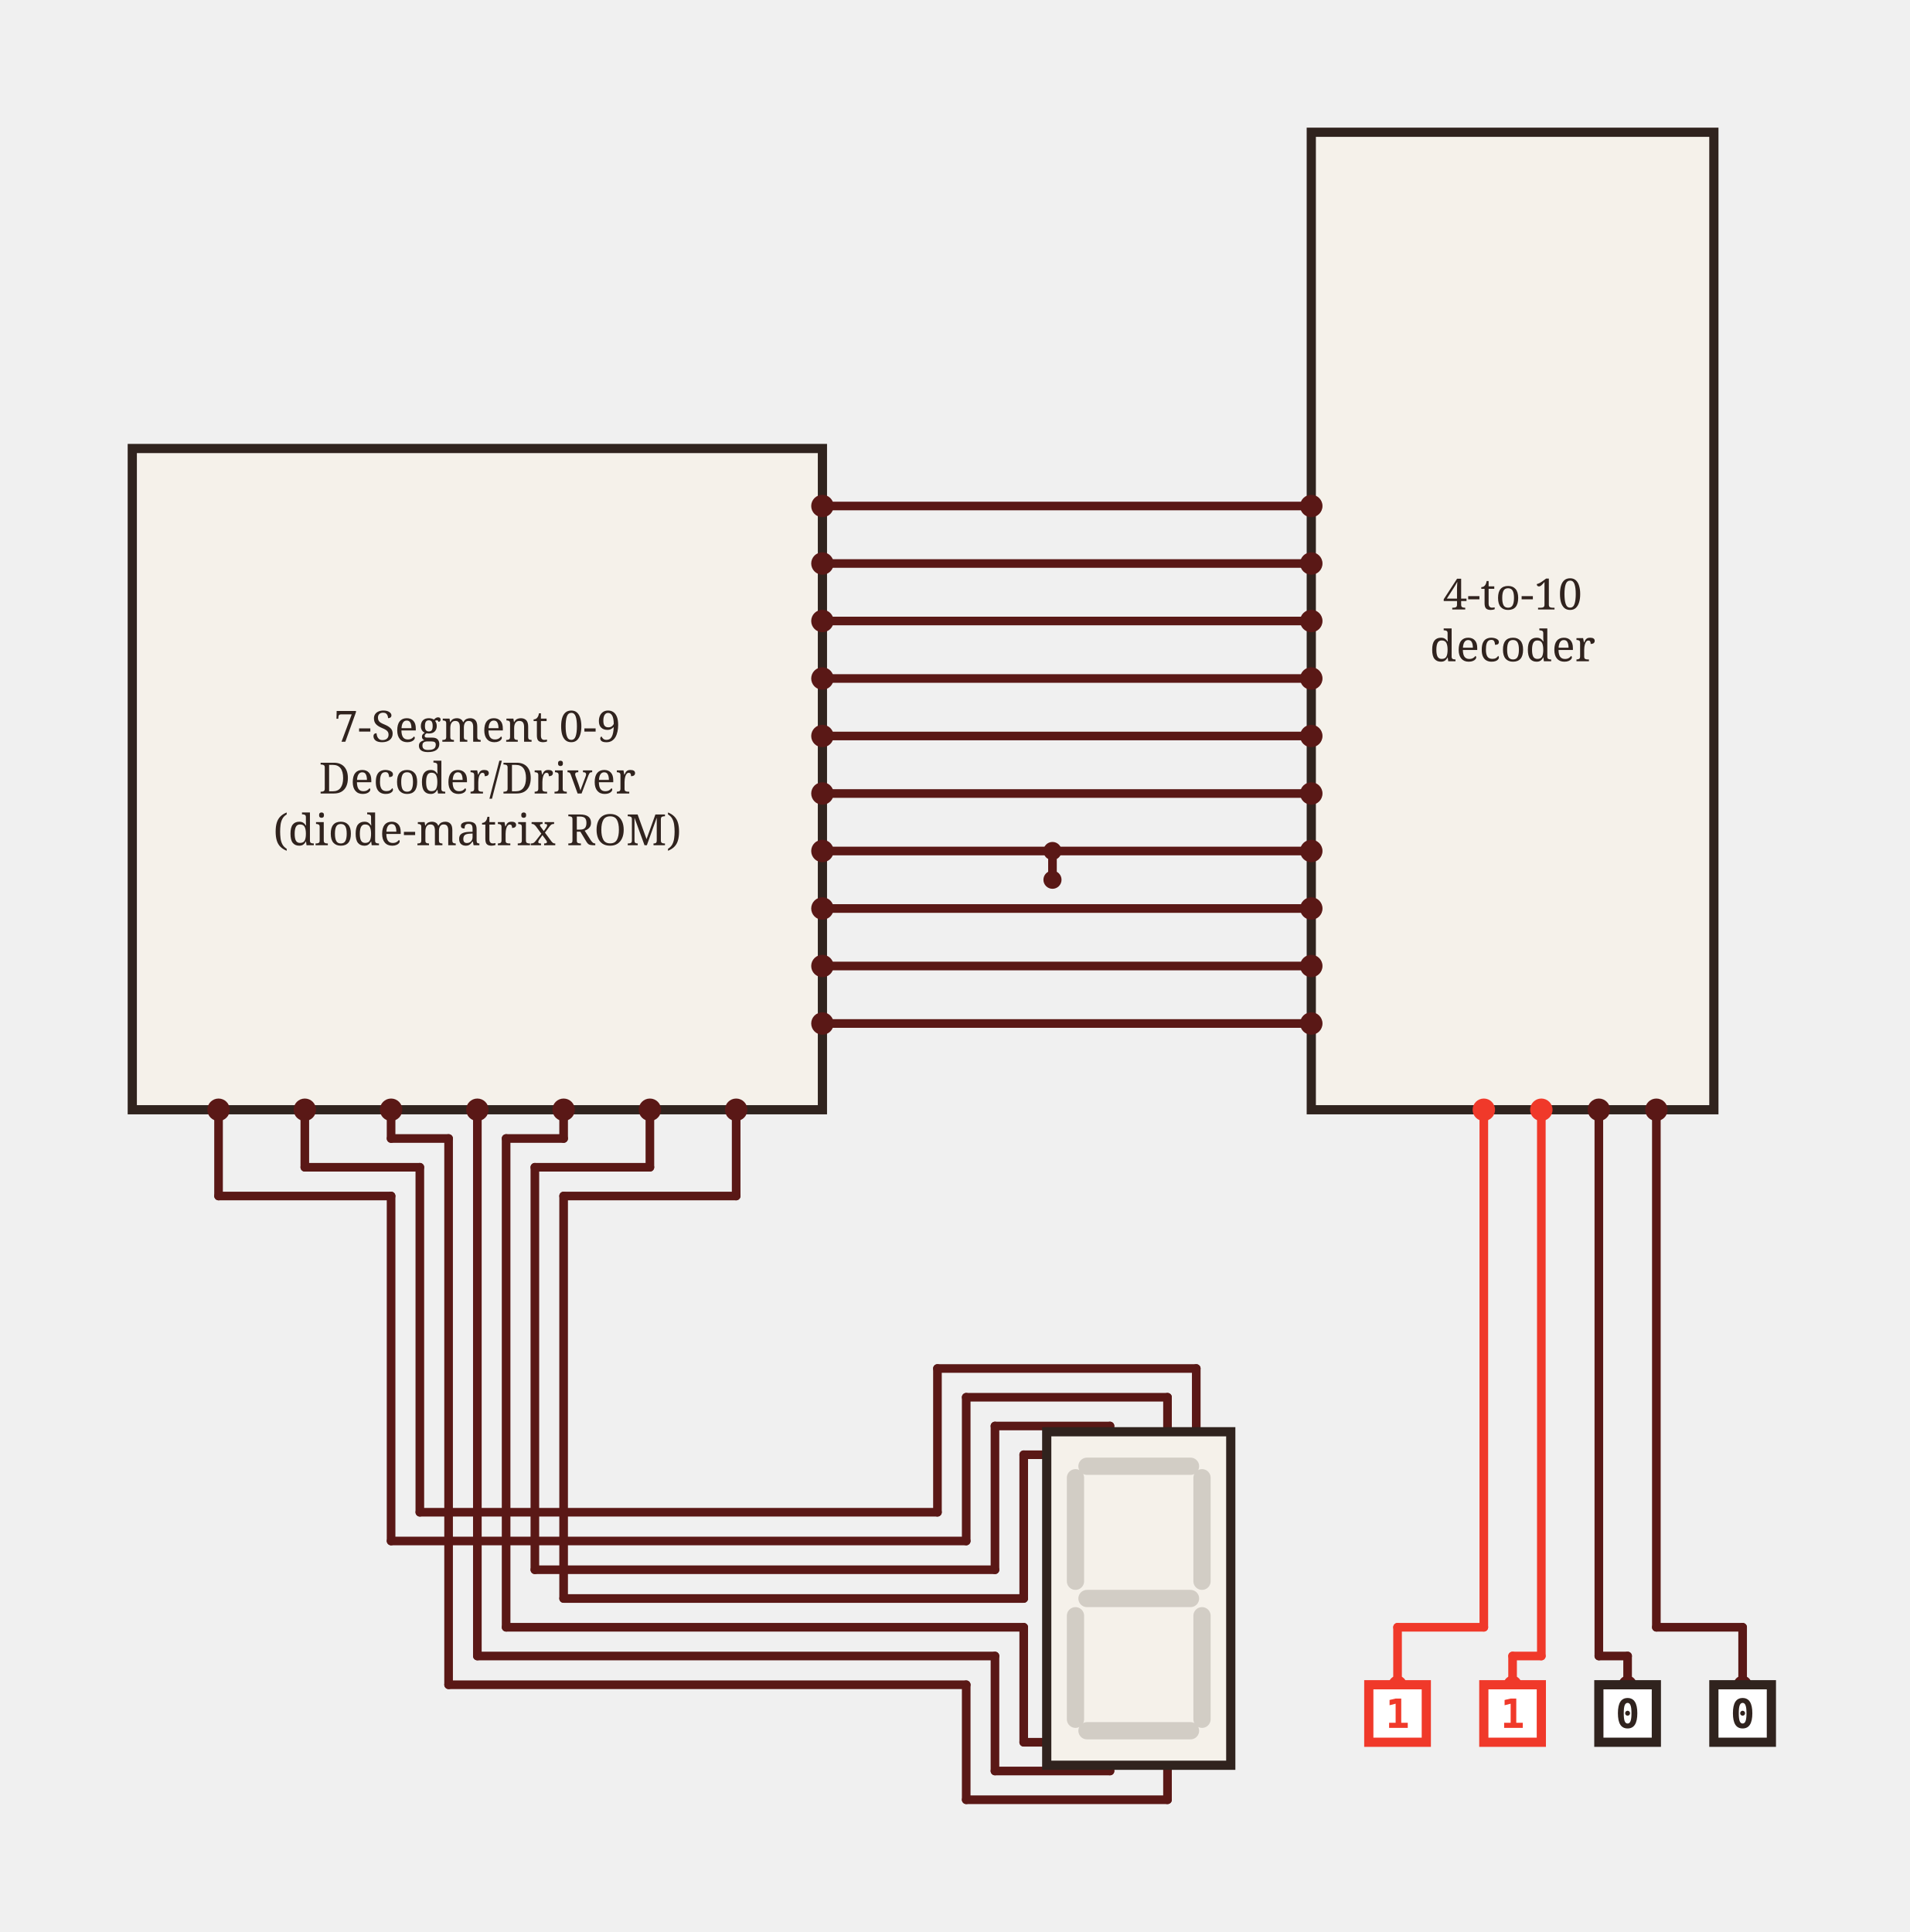
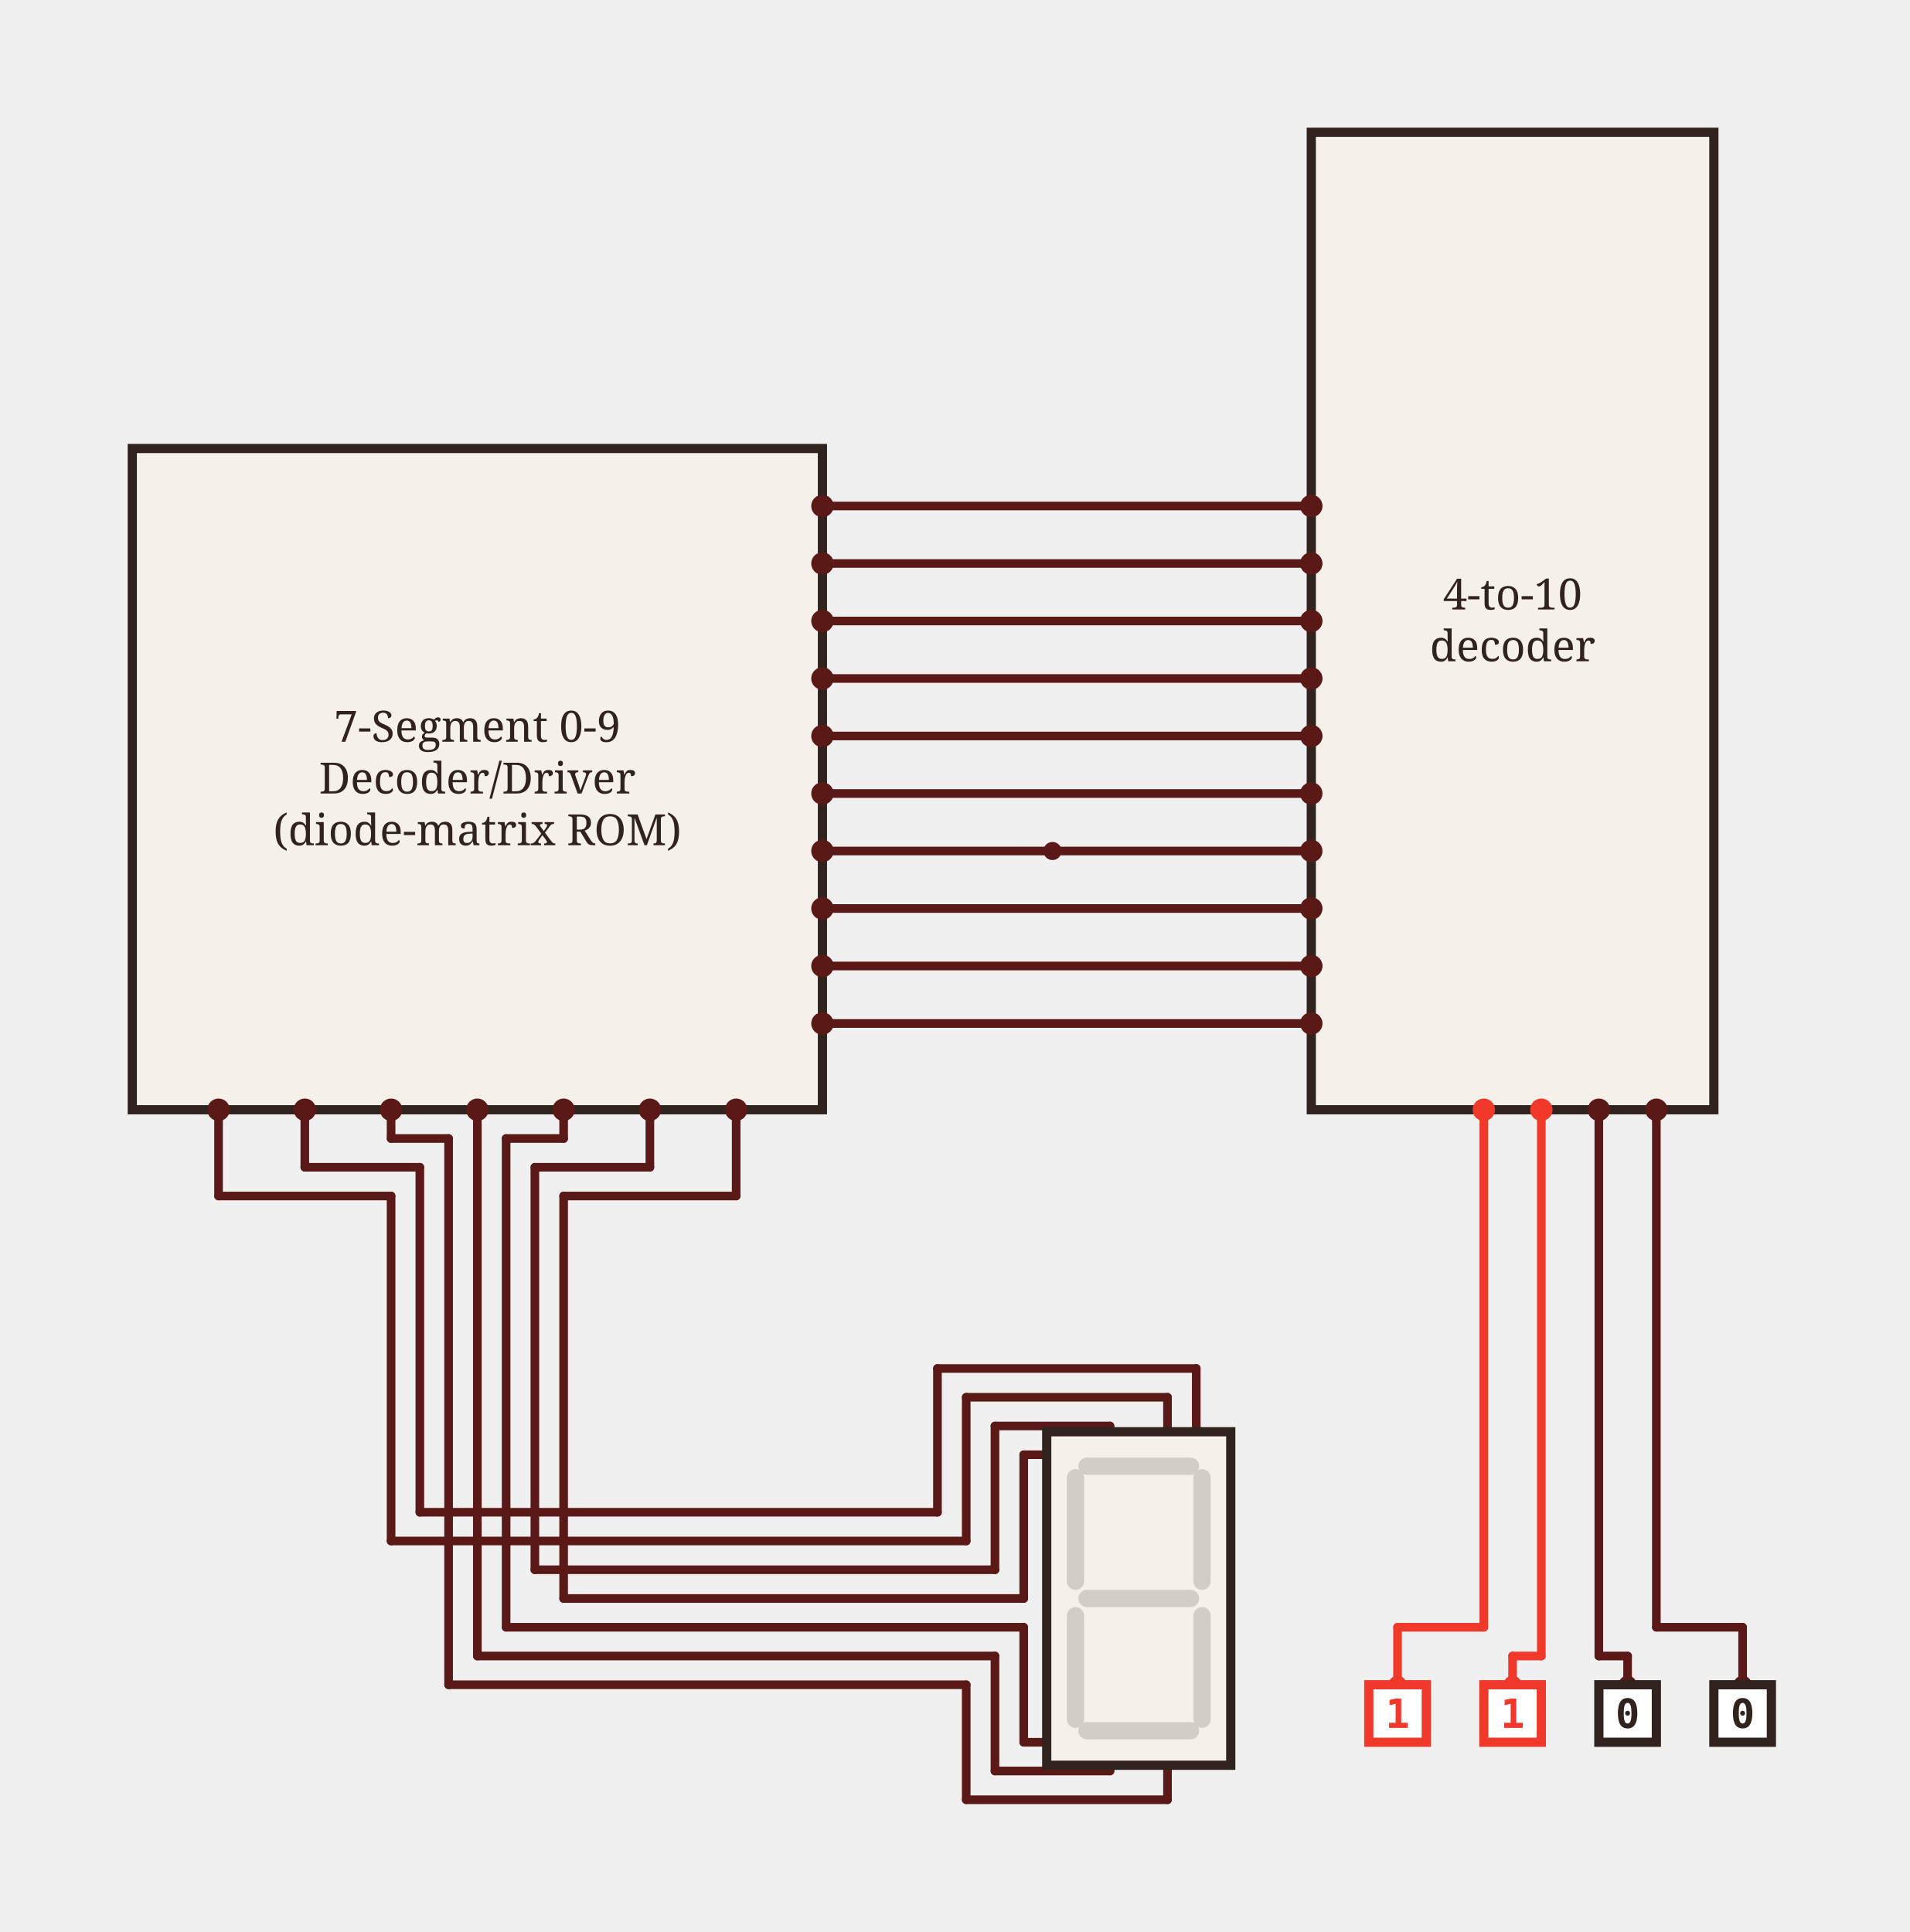
<svg xmlns="http://www.w3.org/2000/svg" width="1328" height="1344" viewBox="0 0 664 672">
  <g transform="translate(-284,-504)">
    <line x1="890" y1="1090" x2="890" y2="1070" stroke="#5a1816" stroke-width="3.0" stroke-linecap="round" />
    <line x1="850" y1="1090" x2="850" y2="1080" stroke="#5a1816" stroke-width="3.0" stroke-linecap="round" />
    <line x1="810" y1="1090" x2="810" y2="1080" stroke="#f0392a" stroke-width="3.0" stroke-linecap="round" />
    <line x1="770" y1="1090" x2="770" y2="1070" stroke="#f0392a" stroke-width="3.0" stroke-linecap="round" />
    <line x1="840" y1="1080" x2="850" y2="1080" stroke="#5a1816" stroke-width="3.0" stroke-linecap="round" />
    <line x1="840" y1="1080" x2="840" y2="890" stroke="#5a1816" stroke-width="3.0" stroke-linecap="round" />
    <line x1="890" y1="1070" x2="860" y2="1070" stroke="#5a1816" stroke-width="3.0" stroke-linecap="round" />
    <line x1="860" y1="1070" x2="860" y2="890" stroke="#5a1816" stroke-width="3.0" stroke-linecap="round" />
    <line x1="810" y1="1080" x2="820" y2="1080" stroke="#f0392a" stroke-width="3.0" stroke-linecap="round" />
    <line x1="820" y1="1080" x2="820" y2="890" stroke="#f0392a" stroke-width="3.0" stroke-linecap="round" />
    <line x1="770" y1="1070" x2="800" y2="1070" stroke="#f0392a" stroke-width="3.0" stroke-linecap="round" />
    <line x1="800" y1="1070" x2="800" y2="890" stroke="#f0392a" stroke-width="3.0" stroke-linecap="round" />
    <line x1="570" y1="860" x2="740" y2="860" stroke="#5a1816" stroke-width="3.0" stroke-linecap="round" />
    <line x1="570" y1="840" x2="740" y2="840" stroke="#5a1816" stroke-width="3.0" stroke-linecap="round" />
    <line x1="570" y1="820" x2="740" y2="820" stroke="#5a1816" stroke-width="3.0" stroke-linecap="round" />
    <line x1="570" y1="800" x2="650" y2="800" stroke="#5a1816" stroke-width="3.0" stroke-linecap="round" />
    <line x1="570" y1="780" x2="740" y2="780" stroke="#5a1816" stroke-width="3.0" stroke-linecap="round" />
    <line x1="570" y1="760" x2="740" y2="760" stroke="#5a1816" stroke-width="3.0" stroke-linecap="round" />
    <line x1="570" y1="740" x2="740" y2="740" stroke="#5a1816" stroke-width="3.0" stroke-linecap="round" />
    <line x1="570" y1="720" x2="740" y2="720" stroke="#5a1816" stroke-width="3.0" stroke-linecap="round" />
    <line x1="570" y1="700" x2="740" y2="700" stroke="#5a1816" stroke-width="3.0" stroke-linecap="round" />
    <line x1="570" y1="680" x2="740" y2="680" stroke="#5a1816" stroke-width="3.0" stroke-linecap="round" />
    <line x1="360" y1="890" x2="360" y2="920" stroke="#5a1816" stroke-width="3.0" stroke-linecap="round" />
    <line x1="390" y1="890" x2="390" y2="910" stroke="#5a1816" stroke-width="3.0" stroke-linecap="round" />
    <line x1="420" y1="890" x2="420" y2="900" stroke="#5a1816" stroke-width="3.0" stroke-linecap="round" />
    <line x1="450" y1="890" x2="450" y2="1080" stroke="#5a1816" stroke-width="3.0" stroke-linecap="round" />
    <line x1="480" y1="890" x2="480" y2="900" stroke="#5a1816" stroke-width="3.0" stroke-linecap="round" />
    <line x1="510" y1="890" x2="510" y2="910" stroke="#5a1816" stroke-width="3.0" stroke-linecap="round" />
    <line x1="540" y1="890" x2="540" y2="920" stroke="#5a1816" stroke-width="3.0" stroke-linecap="round" />
    <line x1="660" y1="1010" x2="640" y2="1010" stroke="#5a1816" stroke-width="3.0" stroke-linecap="round" />
    <line x1="670" y1="1010" x2="670" y2="1000" stroke="#5a1816" stroke-width="3.0" stroke-linecap="round" />
    <line x1="690" y1="1010" x2="690" y2="990" stroke="#5a1816" stroke-width="3.0" stroke-linecap="round" />
    <line x1="700" y1="1010" x2="700" y2="980" stroke="#5a1816" stroke-width="3.0" stroke-linecap="round" />
    <line x1="660" y1="1110" x2="640" y2="1110" stroke="#5a1816" stroke-width="3.0" stroke-linecap="round" />
    <line x1="670" y1="1110" x2="670" y2="1120" stroke="#5a1816" stroke-width="3.0" stroke-linecap="round" />
    <line x1="690" y1="1110" x2="690" y2="1130" stroke="#5a1816" stroke-width="3.0" stroke-linecap="round" />
    <line x1="700" y1="980" x2="610" y2="980" stroke="#5a1816" stroke-width="3.0" stroke-linecap="round" />
    <line x1="670" y1="1120" x2="630" y2="1120" stroke="#5a1816" stroke-width="3.0" stroke-linecap="round" />
    <line x1="640" y1="1110" x2="640" y2="1070" stroke="#5a1816" stroke-width="3.0" stroke-linecap="round" />
    <line x1="630" y1="1120" x2="630" y2="1080" stroke="#5a1816" stroke-width="3.0" stroke-linecap="round" />
    <line x1="690" y1="1130" x2="620" y2="1130" stroke="#5a1816" stroke-width="3.0" stroke-linecap="round" />
    <line x1="620" y1="1130" x2="620" y2="1090" stroke="#5a1816" stroke-width="3.0" stroke-linecap="round" />
    <line x1="640" y1="1070" x2="460" y2="1070" stroke="#5a1816" stroke-width="3.0" stroke-linecap="round" />
    <line x1="630" y1="1080" x2="450" y2="1080" stroke="#5a1816" stroke-width="3.0" stroke-linecap="round" />
    <line x1="620" y1="1090" x2="440" y2="1090" stroke="#5a1816" stroke-width="3.0" stroke-linecap="round" />
    <line x1="640" y1="1010" x2="640" y2="1060" stroke="#5a1816" stroke-width="3.0" stroke-linecap="round" />
    <line x1="670" y1="1000" x2="630" y2="1000" stroke="#5a1816" stroke-width="3.0" stroke-linecap="round" />
    <line x1="630" y1="1000" x2="630" y2="1050" stroke="#5a1816" stroke-width="3.0" stroke-linecap="round" />
    <line x1="690" y1="990" x2="620" y2="990" stroke="#5a1816" stroke-width="3.0" stroke-linecap="round" />
    <line x1="620" y1="990" x2="620" y2="1040" stroke="#5a1816" stroke-width="3.0" stroke-linecap="round" />
    <line x1="610" y1="980" x2="610" y2="1030" stroke="#5a1816" stroke-width="3.0" stroke-linecap="round" />
    <line x1="630" y1="1050" x2="470" y2="1050" stroke="#5a1816" stroke-width="3.0" stroke-linecap="round" />
    <line x1="620" y1="1040" x2="420" y2="1040" stroke="#5a1816" stroke-width="3.0" stroke-linecap="round" />
    <line x1="610" y1="1030" x2="430" y2="1030" stroke="#5a1816" stroke-width="3.0" stroke-linecap="round" />
    <line x1="640" y1="1060" x2="480" y2="1060" stroke="#5a1816" stroke-width="3.0" stroke-linecap="round" />
    <line x1="420" y1="900" x2="440" y2="900" stroke="#5a1816" stroke-width="3.0" stroke-linecap="round" />
    <line x1="440" y1="900" x2="440" y2="1090" stroke="#5a1816" stroke-width="3.0" stroke-linecap="round" />
    <line x1="390" y1="910" x2="430" y2="910" stroke="#5a1816" stroke-width="3.0" stroke-linecap="round" />
    <line x1="430" y1="910" x2="430" y2="1030" stroke="#5a1816" stroke-width="3.0" stroke-linecap="round" />
    <line x1="360" y1="920" x2="420" y2="920" stroke="#5a1816" stroke-width="3.0" stroke-linecap="round" />
    <line x1="420" y1="920" x2="420" y2="1040" stroke="#5a1816" stroke-width="3.0" stroke-linecap="round" />
    <line x1="480" y1="900" x2="460" y2="900" stroke="#5a1816" stroke-width="3.0" stroke-linecap="round" />
    <line x1="460" y1="900" x2="460" y2="1070" stroke="#5a1816" stroke-width="3.0" stroke-linecap="round" />
    <line x1="510" y1="910" x2="470" y2="910" stroke="#5a1816" stroke-width="3.0" stroke-linecap="round" />
    <line x1="540" y1="920" x2="480" y2="920" stroke="#5a1816" stroke-width="3.0" stroke-linecap="round" />
    <line x1="480" y1="920" x2="480" y2="1060" stroke="#5a1816" stroke-width="3.0" stroke-linecap="round" />
    <line x1="470" y1="910" x2="470" y2="1050" stroke="#5a1816" stroke-width="3.0" stroke-linecap="round" />
    <line x1="740" y1="800" x2="650" y2="800" stroke="#5a1816" stroke-width="3.0" stroke-linecap="round" />
-     <line x1="650" y1="810" x2="650" y2="800" stroke="#5a1816" stroke-width="3.0" stroke-linecap="round" />
    <circle cx="890" cy="1090" r="3.15" fill="#5a1816" />
    <circle cx="850" cy="1090" r="3.15" fill="#5a1816" />
    <circle cx="810" cy="1090" r="3.15" fill="#f0392a" />
    <circle cx="770" cy="1090" r="3.15" fill="#f0392a" />
    <circle cx="570" cy="860" r="3.15" fill="#5a1816" />
    <circle cx="570" cy="840" r="3.15" fill="#5a1816" />
    <circle cx="570" cy="820" r="3.15" fill="#5a1816" />
    <circle cx="570" cy="800" r="3.15" fill="#5a1816" />
    <circle cx="570" cy="780" r="3.15" fill="#5a1816" />
    <circle cx="570" cy="760" r="3.15" fill="#5a1816" />
    <circle cx="570" cy="740" r="3.15" fill="#5a1816" />
    <circle cx="570" cy="720" r="3.15" fill="#5a1816" />
    <circle cx="570" cy="700" r="3.15" fill="#5a1816" />
    <circle cx="570" cy="680" r="3.15" fill="#5a1816" />
    <circle cx="360" cy="890" r="3.15" fill="#5a1816" />
    <circle cx="390" cy="890" r="3.15" fill="#5a1816" />
    <circle cx="420" cy="890" r="3.15" fill="#5a1816" />
    <circle cx="450" cy="890" r="3.15" fill="#5a1816" />
    <circle cx="480" cy="890" r="3.15" fill="#5a1816" />
    <circle cx="510" cy="890" r="3.15" fill="#5a1816" />
    <circle cx="540" cy="890" r="3.15" fill="#5a1816" />
    <circle cx="660" cy="1010" r="3.15" fill="#5a1816" />
    <circle cx="670" cy="1010" r="3.15" fill="#5a1816" />
    <circle cx="690" cy="1010" r="3.15" fill="#5a1816" />
    <circle cx="700" cy="1010" r="3.15" fill="#5a1816" />
    <circle cx="660" cy="1110" r="3.15" fill="#5a1816" />
    <circle cx="670" cy="1110" r="3.15" fill="#5a1816" />
    <circle cx="690" cy="1110" r="3.15" fill="#5a1816" />
    <circle cx="700" cy="1110" r="3.15" fill="#5a1816" />
    <circle cx="740" cy="860" r="3.15" fill="#5a1816" />
    <circle cx="740" cy="840" r="3.15" fill="#5a1816" />
    <circle cx="740" cy="820" r="3.15" fill="#5a1816" />
    <circle cx="740" cy="800" r="3.15" fill="#5a1816" />
    <circle cx="740" cy="780" r="3.15" fill="#5a1816" />
    <circle cx="740" cy="760" r="3.15" fill="#5a1816" />
    <circle cx="740" cy="740" r="3.15" fill="#5a1816" />
    <circle cx="740" cy="720" r="3.15" fill="#5a1816" />
    <circle cx="740" cy="700" r="3.15" fill="#5a1816" />
    <circle cx="740" cy="680" r="3.15" fill="#5a1816" />
    <circle cx="840" cy="890" r="3.15" fill="#5a1816" />
    <circle cx="860" cy="890" r="3.15" fill="#5a1816" />
    <circle cx="800" cy="890" r="3.15" fill="#f0392a" />
    <circle cx="820" cy="890" r="3.15" fill="#f0392a" />
-     <circle cx="650" cy="810" r="3.15" fill="#5a1816" />
    <circle cx="650" cy="800" r="3.15" fill="#5a1816" />
    <rect x="880" y="1090" width="20" height="20" fill="#ffffff" stroke="#30231e" stroke-width="3.2" />
    <text x="890" y="1105" font-family="Fira Code, ui-monospace, monospace" font-size="14" font-weight="600" text-anchor="middle" fill="#30231e">0</text>
    <rect x="840" y="1090" width="20" height="20" fill="#ffffff" stroke="#30231e" stroke-width="3.2" />
    <text x="850" y="1105" font-family="Fira Code, ui-monospace, monospace" font-size="14" font-weight="600" text-anchor="middle" fill="#30231e">0</text>
    <rect x="800" y="1090" width="20" height="20" fill="#ffffff" stroke="#f0392a" stroke-width="3.2" />
    <text x="810" y="1105" font-family="Fira Code, ui-monospace, monospace" font-size="14" font-weight="600" text-anchor="middle" fill="#f0392a">1</text>
    <rect x="760" y="1090" width="20" height="20" fill="#ffffff" stroke="#f0392a" stroke-width="3.2" />
    <text x="770" y="1105" font-family="Fira Code, ui-monospace, monospace" font-size="14" font-weight="600" text-anchor="middle" fill="#f0392a">1</text>
    <g transform="translate(680,1060) rotate(0)">
      <rect x="-32" y="-58" width="64" height="116" fill="#f5f1ea" stroke="#30231e" stroke-width="3.2" />
      <path d="M -18 -46 L 18 -46" stroke="#d2cdc5" stroke-width="6" stroke-linecap="round" />
      <path d="M 22 -42 L 22 -6" stroke="#d2cdc5" stroke-width="6" stroke-linecap="round" />
      <path d="M 22 6 L 22 42" stroke="#d2cdc5" stroke-width="6" stroke-linecap="round" />
      <path d="M -18 46 L 18 46" stroke="#d2cdc5" stroke-width="6" stroke-linecap="round" />
      <path d="M -22 6 L -22 42" stroke="#d2cdc5" stroke-width="6" stroke-linecap="round" />
      <path d="M -22 -42 L -22 -6" stroke="#d2cdc5" stroke-width="6" stroke-linecap="round" />
      <path d="M -18 0 L 18 0" stroke="#d2cdc5" stroke-width="6" stroke-linecap="round" />
    </g>
    <rect x="330" y="660" width="240" height="230" fill="#f5f1ea" stroke="#30231e" stroke-width="3.2" />
    <text x="450.0" y="762.0" font-family="Young Serif, Georgia, serif" font-size="15" text-anchor="middle" fill="#30231e">7-Segment 0-9</text>
    <text x="450.0" y="780.0" font-family="Young Serif, Georgia, serif" font-size="15" text-anchor="middle" fill="#30231e">Decoder/Driver</text>
    <text x="450.0" y="798.0" font-family="Young Serif, Georgia, serif" font-size="15" text-anchor="middle" fill="#30231e">(diode-matrix ROM)</text>
    <circle cx="570" cy="860" r="3.9" fill="#5a1816" />
    <circle cx="570" cy="840" r="3.9" fill="#5a1816" />
    <circle cx="570" cy="820" r="3.9" fill="#5a1816" />
    <circle cx="570" cy="800" r="3.9" fill="#5a1816" />
    <circle cx="570" cy="780" r="3.9" fill="#5a1816" />
    <circle cx="570" cy="760" r="3.9" fill="#5a1816" />
    <circle cx="570" cy="740" r="3.9" fill="#5a1816" />
    <circle cx="570" cy="720" r="3.9" fill="#5a1816" />
    <circle cx="570" cy="700" r="3.9" fill="#5a1816" />
    <circle cx="570" cy="680" r="3.9" fill="#5a1816" />
    <circle cx="360" cy="890" r="3.9" fill="#5a1816" />
    <circle cx="390" cy="890" r="3.9" fill="#5a1816" />
    <circle cx="420" cy="890" r="3.9" fill="#5a1816" />
    <circle cx="450" cy="890" r="3.9" fill="#5a1816" />
    <circle cx="480" cy="890" r="3.9" fill="#5a1816" />
    <circle cx="510" cy="890" r="3.9" fill="#5a1816" />
    <circle cx="540" cy="890" r="3.9" fill="#5a1816" />
    <rect x="740" y="550" width="140" height="340" fill="#f5f1ea" stroke="#30231e" stroke-width="3.2" />
    <text x="810.0" y="716.0" font-family="Young Serif, Georgia, serif" font-size="15" text-anchor="middle" fill="#30231e">4-to-10</text>
    <text x="810.0" y="734.0" font-family="Young Serif, Georgia, serif" font-size="15" text-anchor="middle" fill="#30231e">decoder</text>
    <circle cx="840" cy="890" r="3.9" fill="#5a1816" />
    <circle cx="860" cy="890" r="3.9" fill="#5a1816" />
    <circle cx="800" cy="890" r="3.9" fill="#f0392a" />
    <circle cx="820" cy="890" r="3.9" fill="#f0392a" />
    <circle cx="740" cy="860" r="3.9" fill="#5a1816" />
    <circle cx="740" cy="840" r="3.9" fill="#5a1816" />
    <circle cx="740" cy="820" r="3.9" fill="#5a1816" />
    <circle cx="740" cy="800" r="3.9" fill="#5a1816" />
    <circle cx="740" cy="780" r="3.9" fill="#5a1816" />
    <circle cx="740" cy="760" r="3.9" fill="#5a1816" />
    <circle cx="740" cy="740" r="3.9" fill="#5a1816" />
    <circle cx="740" cy="720" r="3.9" fill="#5a1816" />
    <circle cx="740" cy="700" r="3.9" fill="#5a1816" />
    <circle cx="740" cy="680" r="3.9" fill="#5a1816" />
  </g>
</svg>
